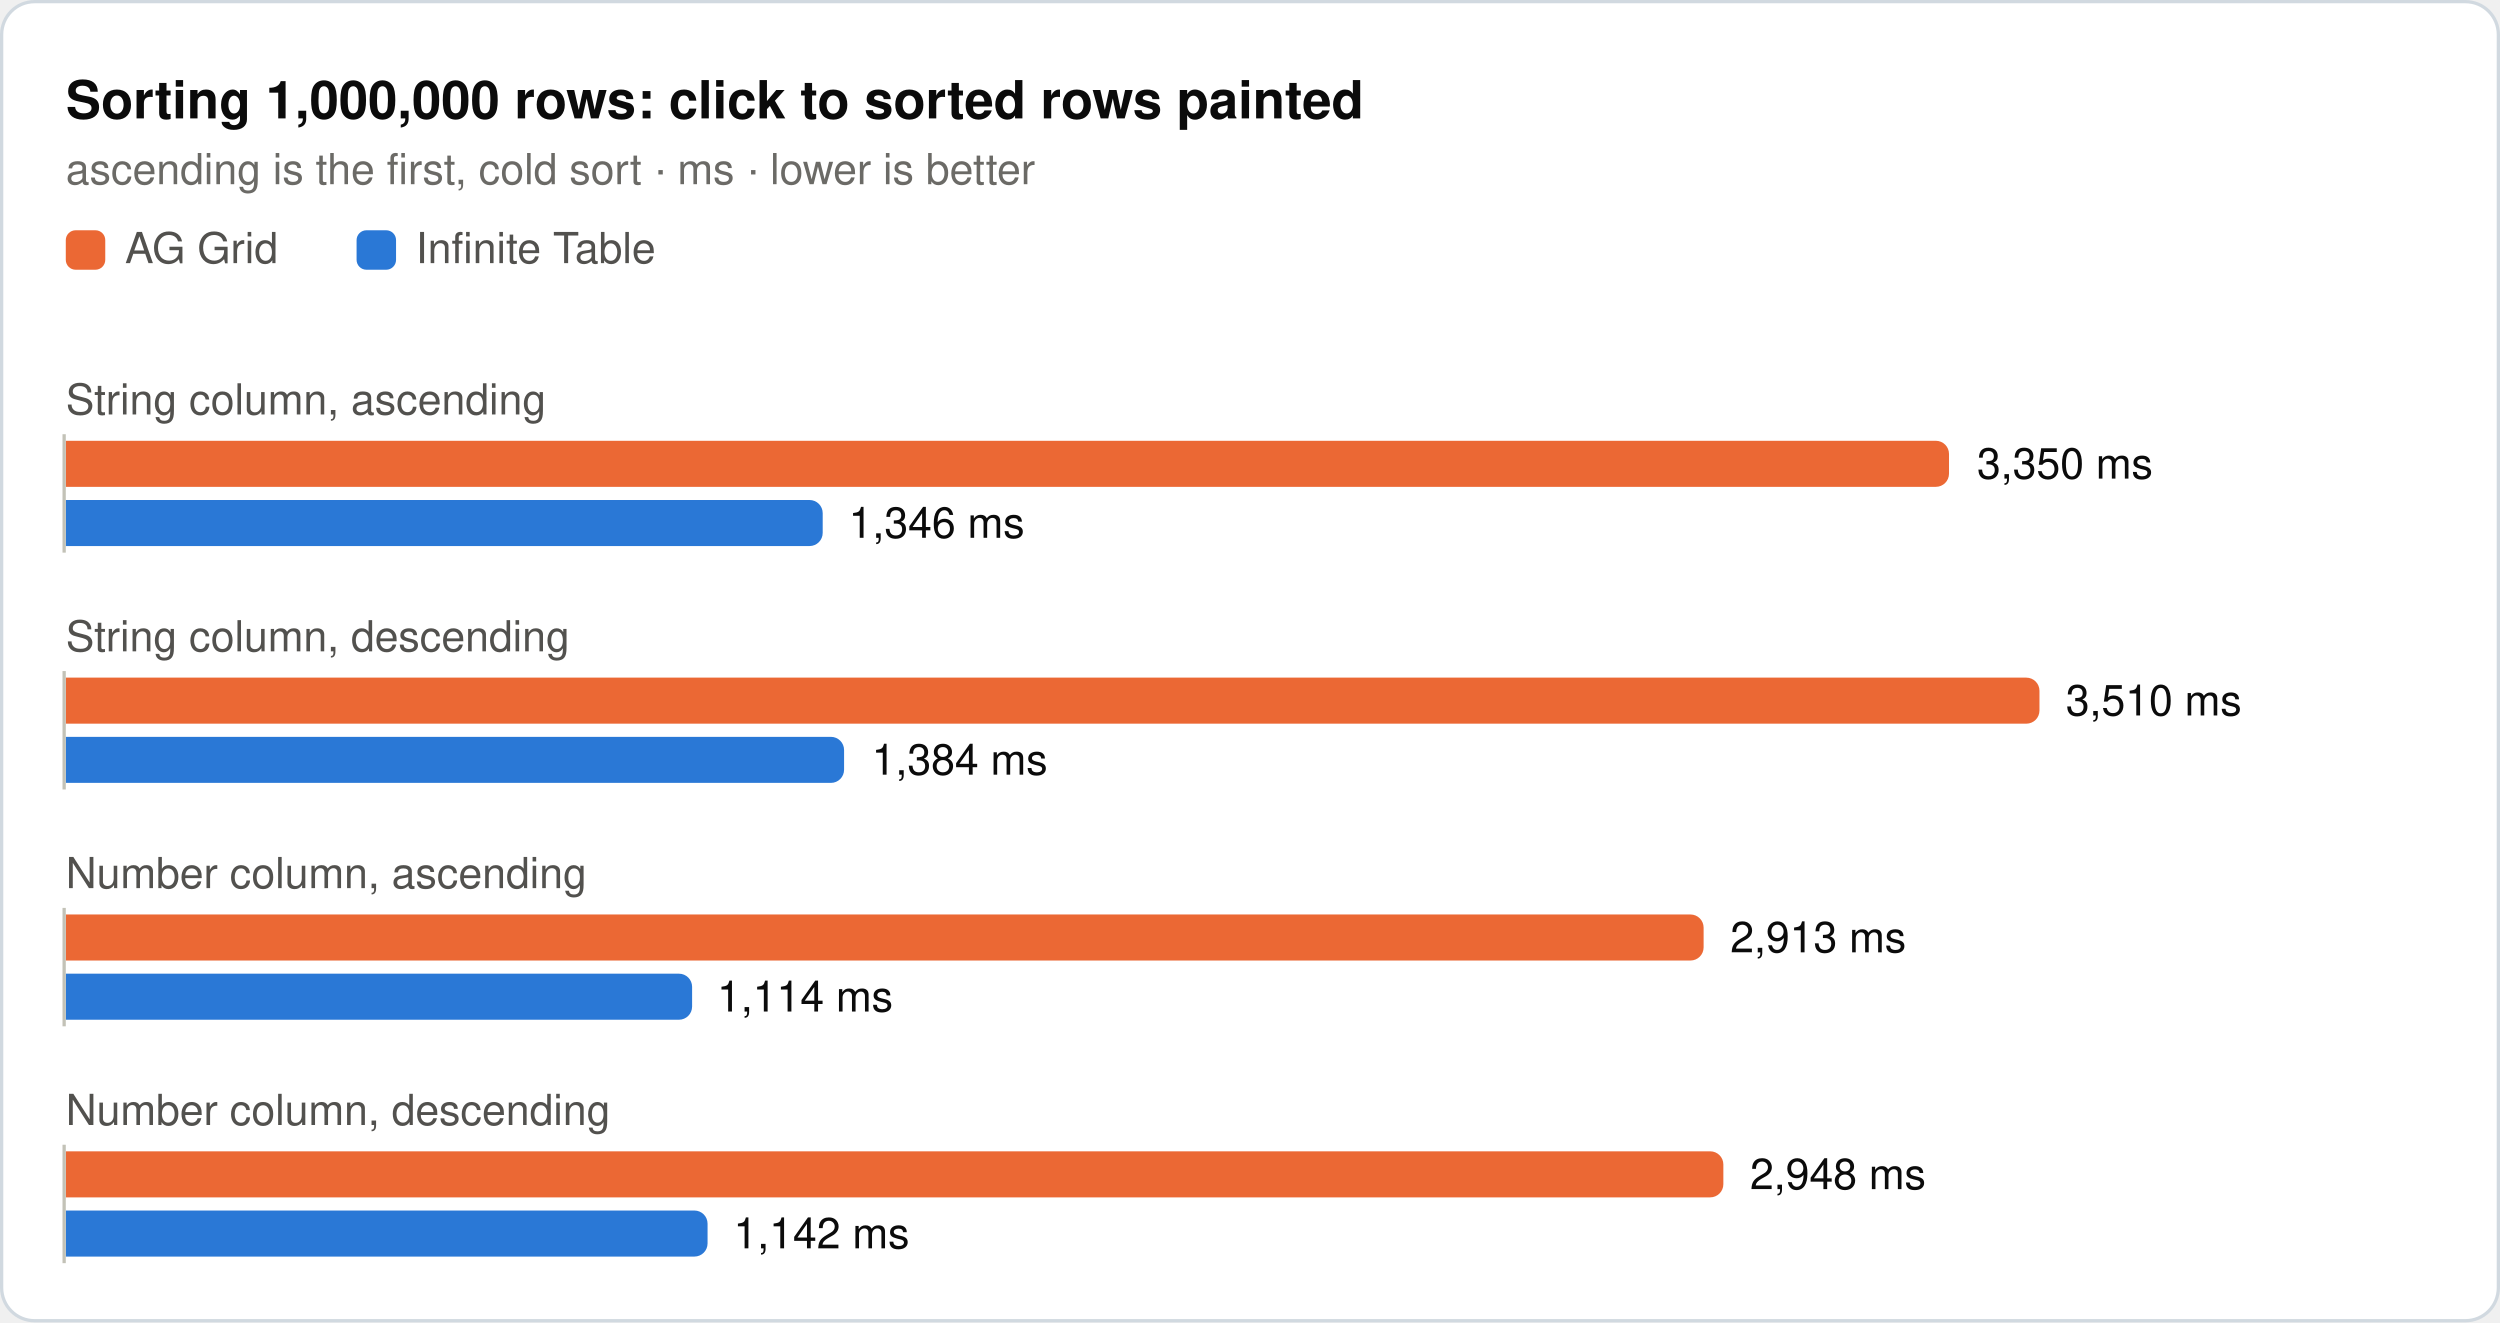
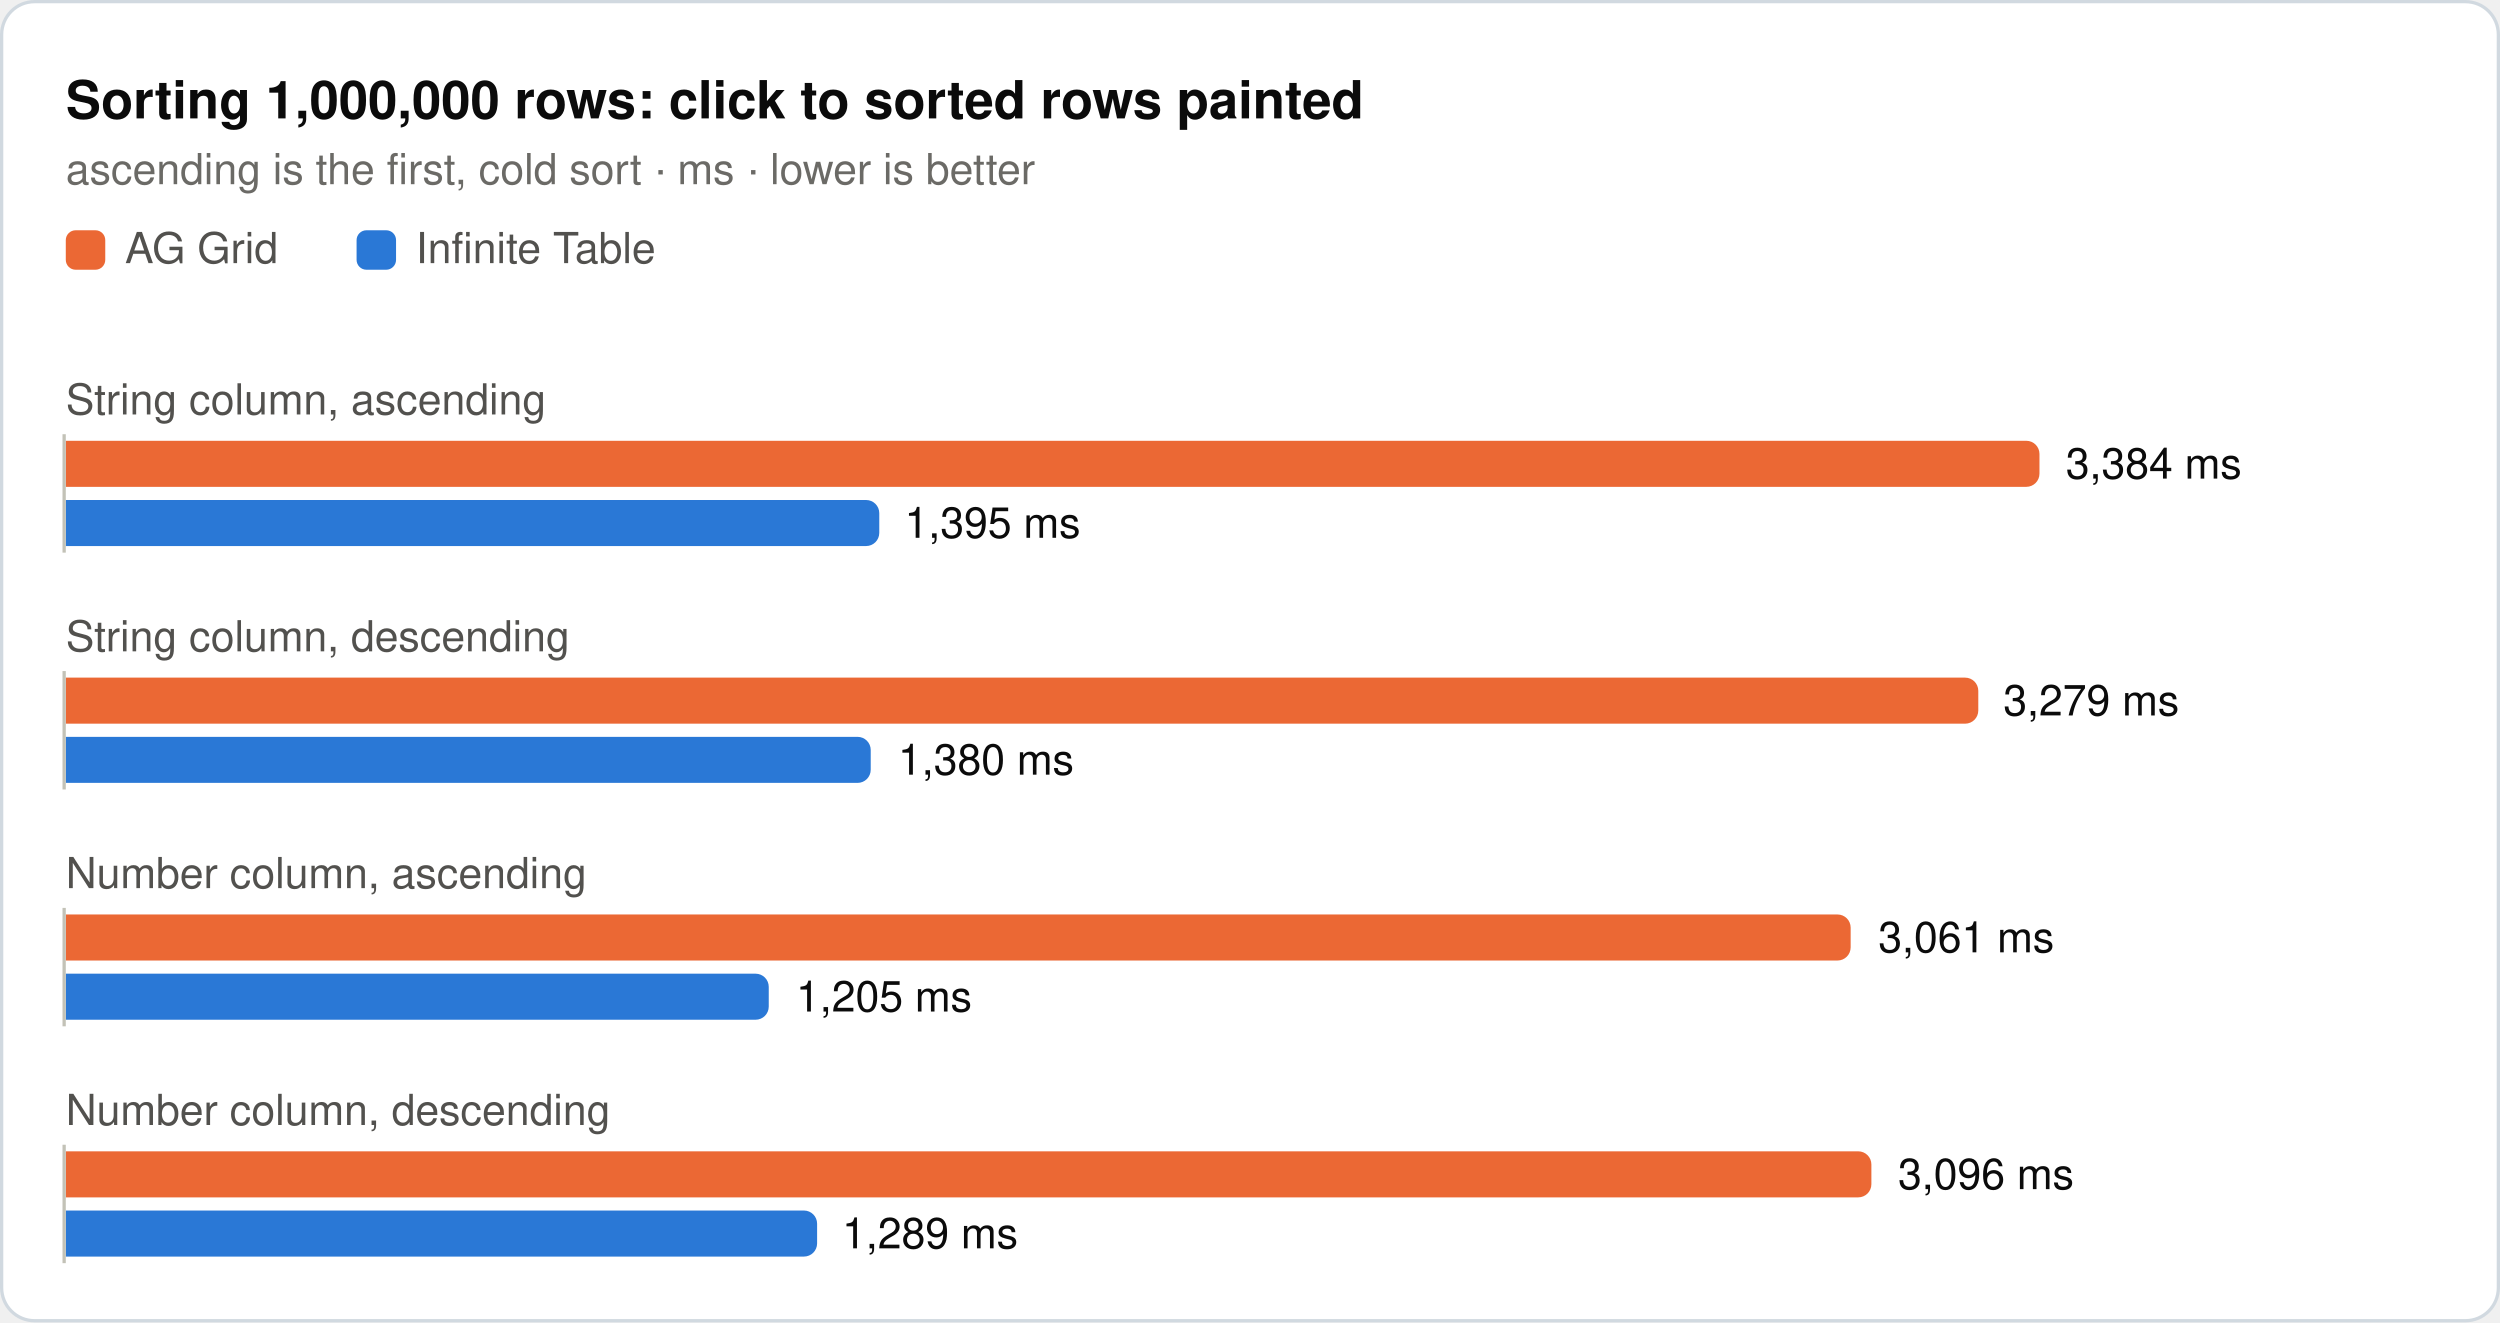
<svg xmlns="http://www.w3.org/2000/svg" width="760" height="402" viewBox="0 0 760 402" role="img">
  <rect x="0.5" y="0.5" width="759" height="401" rx="10" fill="#ffffff" stroke="#d1d9e0" />
  <text x="20" y="36" font-family="system-ui, -apple-system, 'Segoe UI', Helvetica, Arial, sans-serif" font-size="16" font-weight="600" fill="#0b0b0b">Sorting 1,000,000 rows: click to sorted rows painted</text>
  <text x="20" y="56" font-family="system-ui, -apple-system, 'Segoe UI', Helvetica, Arial, sans-serif" font-size="13" fill="#6b6a66">ascending is the first, cold sort · ms · lower is better</text>
  <rect x="20" y="70" width="12" height="12" rx="3" fill="#eb6834" />
  <text x="38" y="80" font-family="system-ui, -apple-system, 'Segoe UI', Helvetica, Arial, sans-serif" font-size="13" fill="#52514e">AG Grid</text>
  <rect x="108.4" y="70" width="12" height="12" rx="3" fill="#2a78d6" />
  <text x="126.4" y="80" font-family="system-ui, -apple-system, 'Segoe UI', Helvetica, Arial, sans-serif" font-size="13" fill="#52514e">Infinite Table</text>
  <text x="20" y="126" font-family="system-ui, -apple-system, 'Segoe UI', Helvetica, Arial, sans-serif" font-size="13" fill="#52514e">String column, ascending</text>
-   <path d="M20,134H588.5a4,4 0 0 1 4,4V144a4,4 0 0 1 -4,4H20Z" fill="#eb6834" />
-   <text x="601" y="145.5" font-family="system-ui, -apple-system, 'Segoe UI', Helvetica, Arial, sans-serif" font-size="13" fill="#0b0b0b">3,350 ms</text>
-   <path d="M20,152H246.1a4,4 0 0 1 4,4V162a4,4 0 0 1 -4,4H20Z" fill="#2a78d6" />
-   <text x="258" y="163.5" font-family="system-ui, -apple-system, 'Segoe UI', Helvetica, Arial, sans-serif" font-size="13" fill="#0b0b0b">1,346 ms</text>
+   <path d="M20,134H616a4,4 0 0 1 4,4V144a4,4 0 0 1 -4,4H20Z" fill="#eb6834" />
+   <text x="628" y="145.5" font-family="system-ui, -apple-system, 'Segoe UI', Helvetica, Arial, sans-serif" font-size="13" fill="#0b0b0b">3,384 ms</text>
+   <path d="M20,152H263.3a4,4 0 0 1 4,4V162a4,4 0 0 1 -4,4H20Z" fill="#2a78d6" />
+   <text x="275" y="163.5" font-family="system-ui, -apple-system, 'Segoe UI', Helvetica, Arial, sans-serif" font-size="13" fill="#0b0b0b">1,395 ms</text>
  <line x1="19.5" y1="132" x2="19.5" y2="168" stroke="#c3c2b7" stroke-width="1" />
  <text x="20" y="198" font-family="system-ui, -apple-system, 'Segoe UI', Helvetica, Arial, sans-serif" font-size="13" fill="#52514e">String column, descending</text>
-   <path d="M20,206H616a4,4 0 0 1 4,4V216a4,4 0 0 1 -4,4H20Z" fill="#eb6834" />
-   <text x="628" y="217.5" font-family="system-ui, -apple-system, 'Segoe UI', Helvetica, Arial, sans-serif" font-size="13" fill="#0b0b0b">3,510 ms</text>
-   <path d="M20,224H252.6a4,4 0 0 1 4,4V234a4,4 0 0 1 -4,4H20Z" fill="#2a78d6" />
-   <text x="265" y="235.5" font-family="system-ui, -apple-system, 'Segoe UI', Helvetica, Arial, sans-serif" font-size="13" fill="#0b0b0b">1,384 ms</text>
+   <path d="M20,206H597.4a4,4 0 0 1 4,4V216a4,4 0 0 1 -4,4H20Z" fill="#eb6834" />
+   <text x="609" y="217.5" font-family="system-ui, -apple-system, 'Segoe UI', Helvetica, Arial, sans-serif" font-size="13" fill="#0b0b0b">3,279 ms</text>
+   <path d="M20,224H260.7a4,4 0 0 1 4,4V234a4,4 0 0 1 -4,4H20Z" fill="#2a78d6" />
+   <text x="273" y="235.5" font-family="system-ui, -apple-system, 'Segoe UI', Helvetica, Arial, sans-serif" font-size="13" fill="#0b0b0b">1,380 ms</text>
  <line x1="19.5" y1="204" x2="19.5" y2="240" stroke="#c3c2b7" stroke-width="1" />
  <text x="20" y="270" font-family="system-ui, -apple-system, 'Segoe UI', Helvetica, Arial, sans-serif" font-size="13" fill="#52514e">Number column, ascending</text>
-   <path d="M20,278H513.9a4,4 0 0 1 4,4V288a4,4 0 0 1 -4,4H20Z" fill="#eb6834" />
-   <text x="526" y="289.5" font-family="system-ui, -apple-system, 'Segoe UI', Helvetica, Arial, sans-serif" font-size="13" fill="#0b0b0b">2,913 ms</text>
-   <path d="M20,296H206.4a4,4 0 0 1 4,4V306a4,4 0 0 1 -4,4H20Z" fill="#2a78d6" />
-   <text x="218" y="307.5" font-family="system-ui, -apple-system, 'Segoe UI', Helvetica, Arial, sans-serif" font-size="13" fill="#0b0b0b">1,114 ms</text>
+   <path d="M20,278H558.6a4,4 0 0 1 4,4V288a4,4 0 0 1 -4,4H20Z" fill="#eb6834" />
+   <text x="571" y="289.5" font-family="system-ui, -apple-system, 'Segoe UI', Helvetica, Arial, sans-serif" font-size="13" fill="#0b0b0b">3,061 ms</text>
+   <path d="M20,296H229.7a4,4 0 0 1 4,4V306a4,4 0 0 1 -4,4H20Z" fill="#2a78d6" />
+   <text x="242" y="307.5" font-family="system-ui, -apple-system, 'Segoe UI', Helvetica, Arial, sans-serif" font-size="13" fill="#0b0b0b">1,205 ms</text>
  <line x1="19.5" y1="276" x2="19.5" y2="312" stroke="#c3c2b7" stroke-width="1" />
  <text x="20" y="342" font-family="system-ui, -apple-system, 'Segoe UI', Helvetica, Arial, sans-serif" font-size="13" fill="#52514e">Number column, descending</text>
-   <path d="M20,350H519.9a4,4 0 0 1 4,4V360a4,4 0 0 1 -4,4H20Z" fill="#eb6834" />
-   <text x="532" y="361.5" font-family="system-ui, -apple-system, 'Segoe UI', Helvetica, Arial, sans-serif" font-size="13" fill="#0b0b0b">2,948 ms</text>
-   <path d="M20,368H211.1a4,4 0 0 1 4,4V378a4,4 0 0 1 -4,4H20Z" fill="#2a78d6" />
-   <text x="223" y="379.5" font-family="system-ui, -apple-system, 'Segoe UI', Helvetica, Arial, sans-serif" font-size="13" fill="#0b0b0b">1,142 ms</text>
+   <path d="M20,350H564.9a4,4 0 0 1 4,4V360a4,4 0 0 1 -4,4H20Z" fill="#eb6834" />
+   <text x="577" y="361.5" font-family="system-ui, -apple-system, 'Segoe UI', Helvetica, Arial, sans-serif" font-size="13" fill="#0b0b0b">3,096 ms</text>
+   <path d="M20,368H244.4a4,4 0 0 1 4,4V378a4,4 0 0 1 -4,4H20Z" fill="#2a78d6" />
+   <text x="256" y="379.5" font-family="system-ui, -apple-system, 'Segoe UI', Helvetica, Arial, sans-serif" font-size="13" fill="#0b0b0b">1,289 ms</text>
  <line x1="19.5" y1="348" x2="19.5" y2="384" stroke="#c3c2b7" stroke-width="1" />
</svg>
